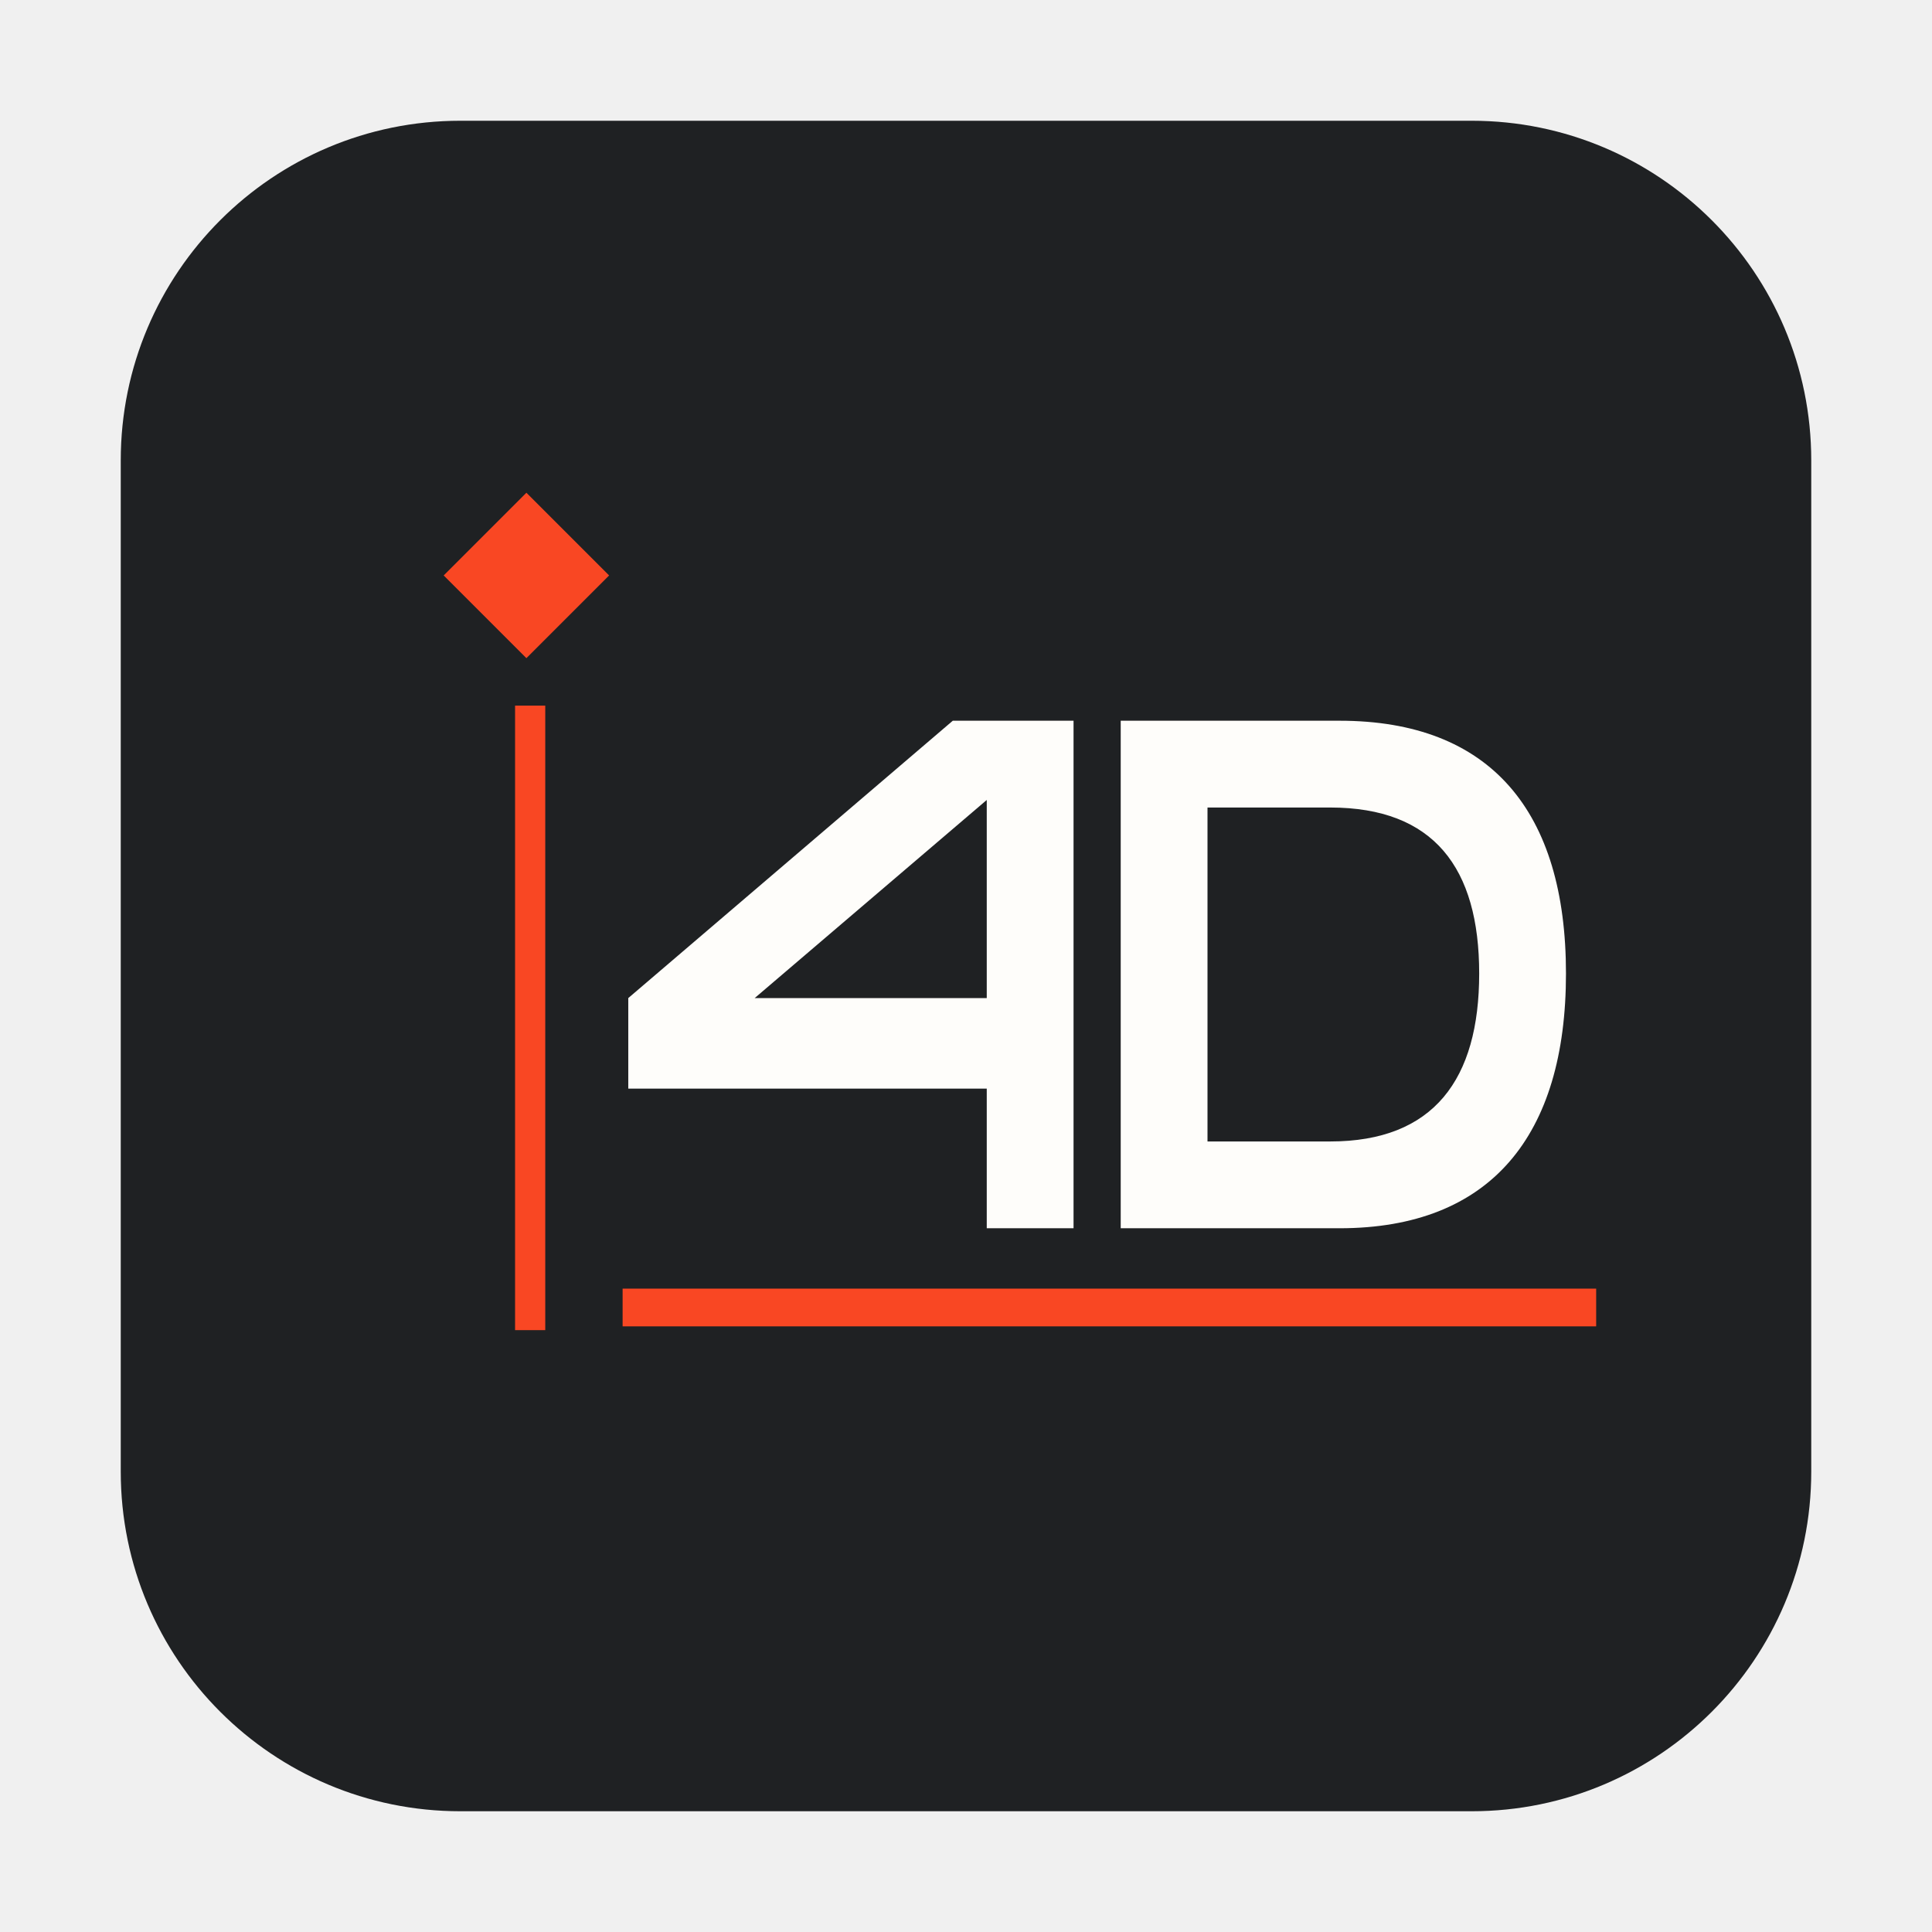
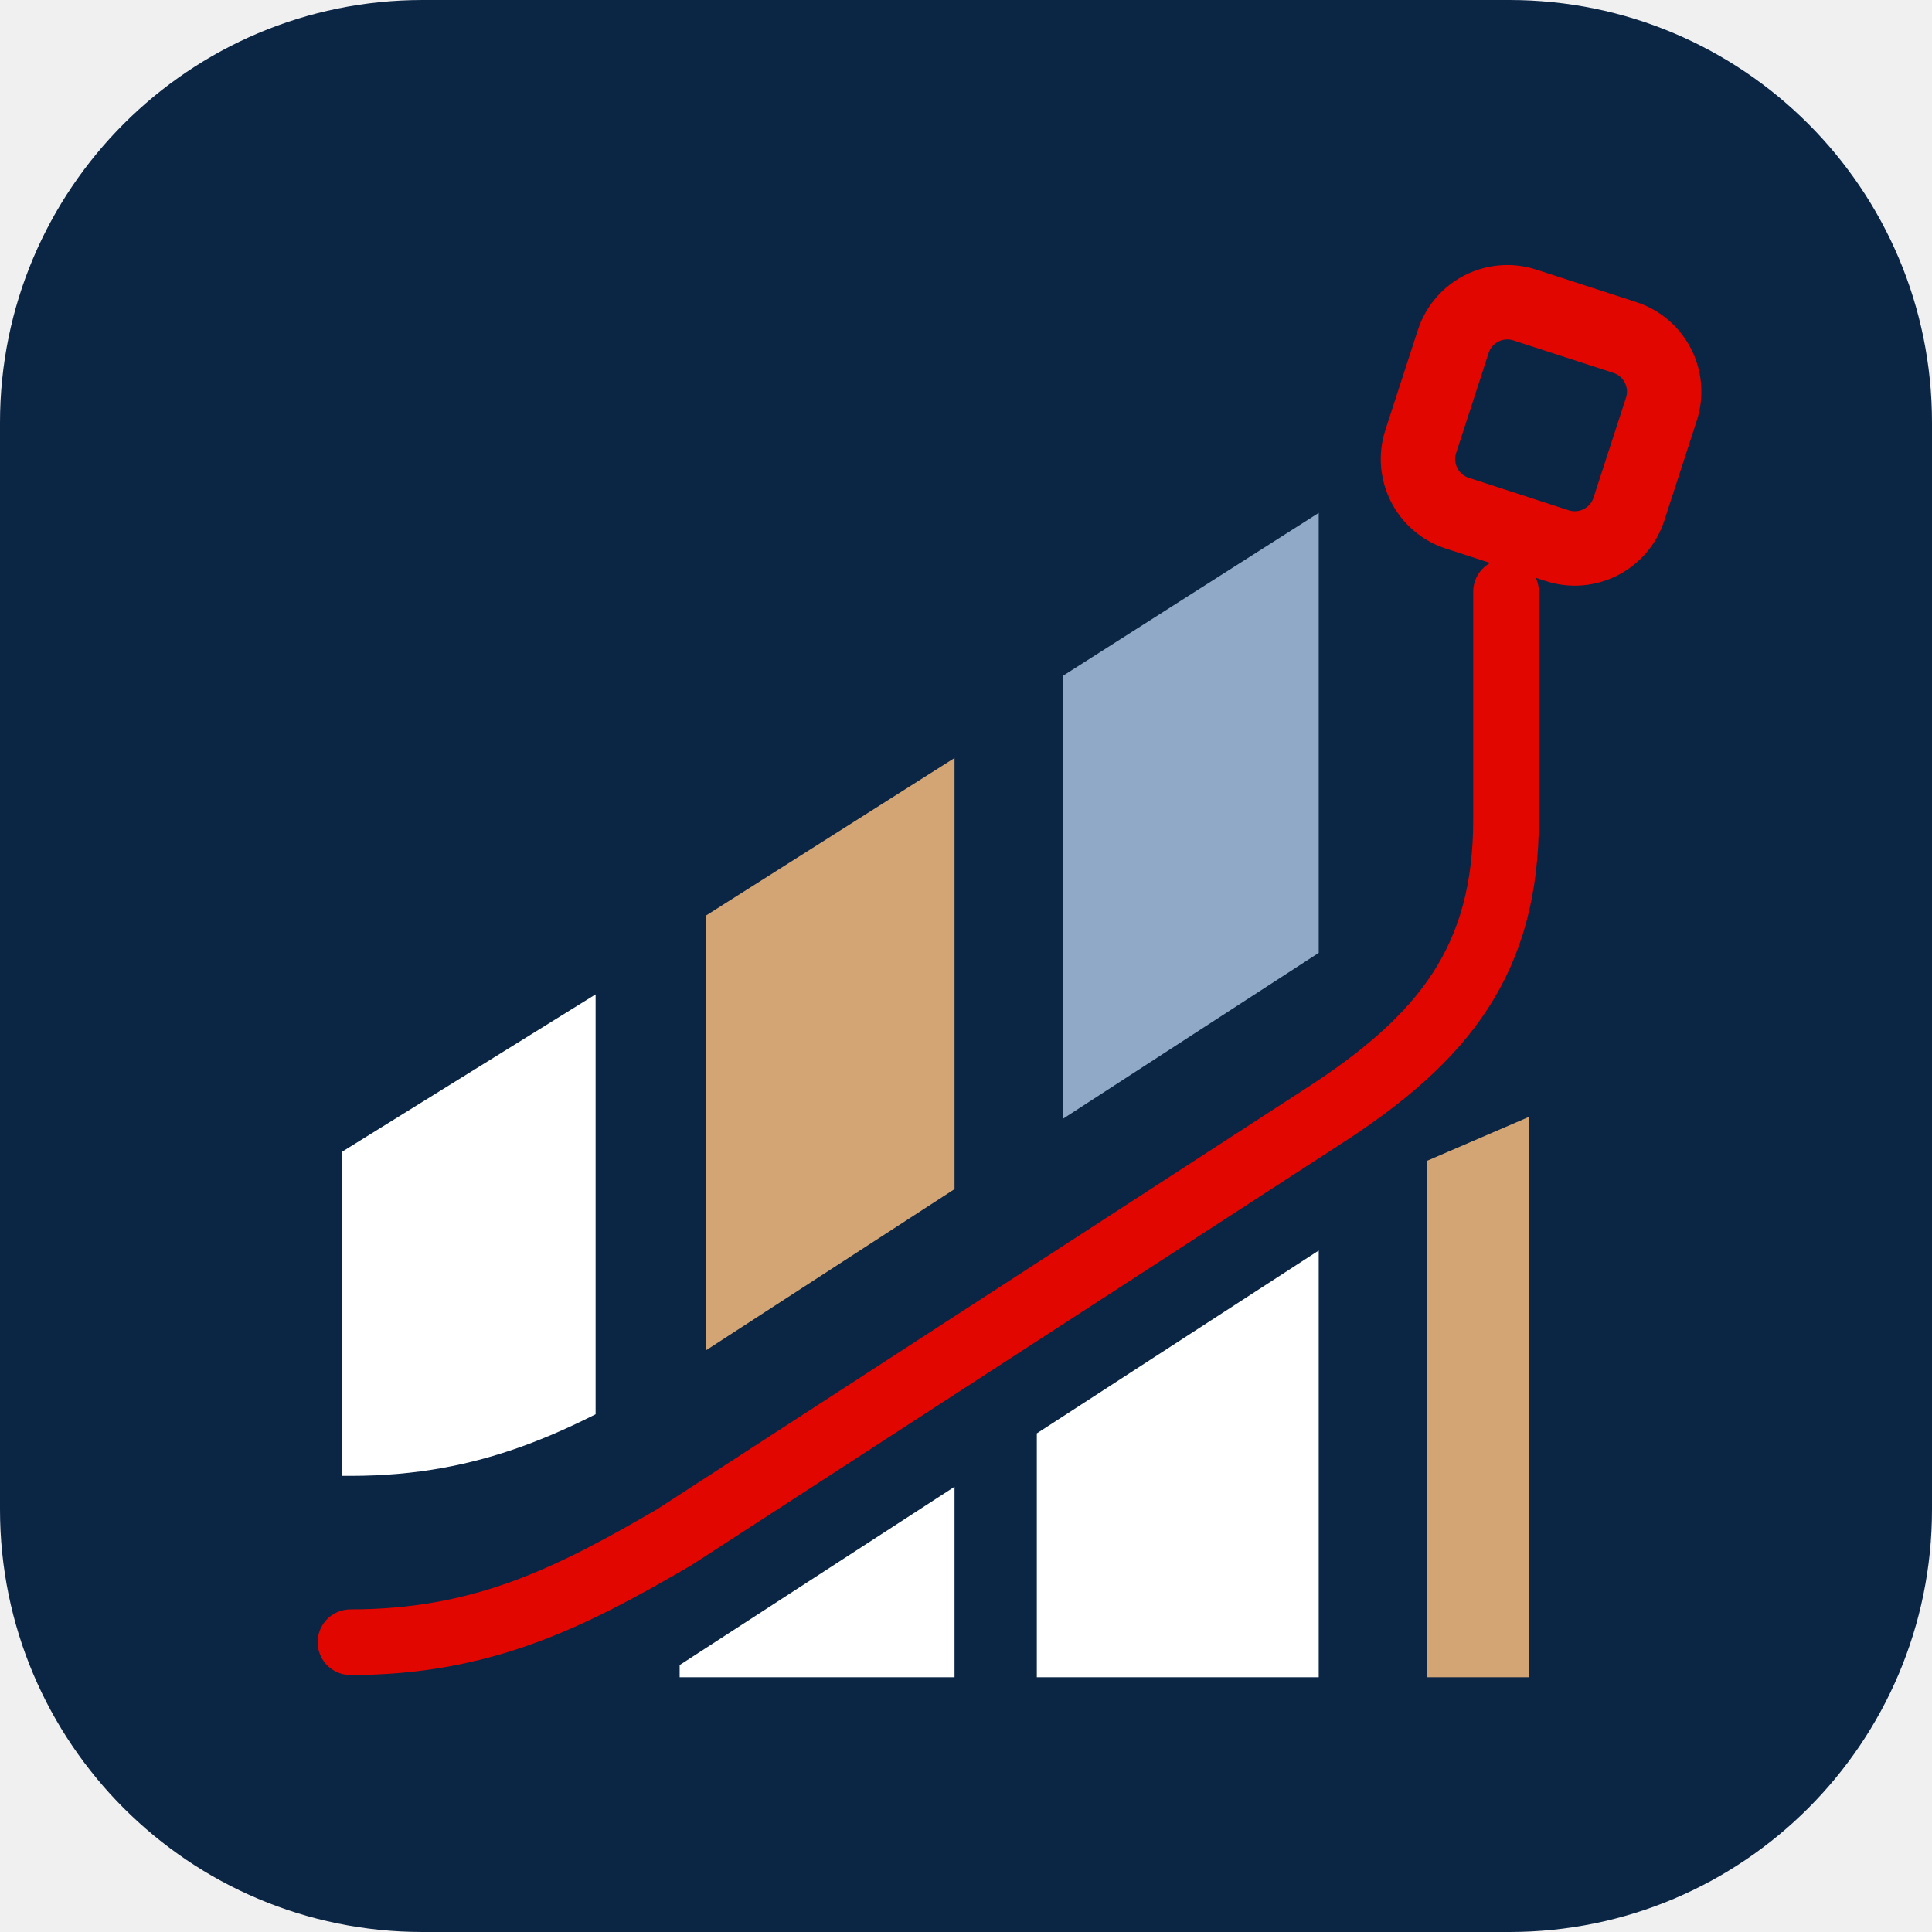
- <svg xmlns="http://www.w3.org/2000/svg" viewBox="0 0 1024 1024">
-   <rect x="64" y="64" width="896" height="896" rx="180" fill="#1F2123" />
-   <rect x="248" y="274" width="62" height="62" transform="rotate(45 279 305)" fill="#F94723" />
-   <rect x="273" y="374" width="16" height="331" fill="#F94723" />
-   <rect x="330" y="683" width="516" height="20" fill="#F94723" />
-   <path fill="#FEFDFA" fill-rule="evenodd" d="M505 382 H569 V651 H523 V577 H333 V529 Z M400 529 L523 424 V529 Z" />
-   <path fill="#FEFDFA" fill-rule="evenodd" d="M594 382 H710 C790 382 830 430 830 516 C830 602 790 651 710 651 H594 Z M640 428 H705 C760 428 784 460 784 516 C784 572 760 605 705 605 H640 Z" />
+ <svg xmlns="http://www.w3.org/2000/svg" viewBox="0 0 128 128" width="512" height="512">
+   <rect x="0" y="0" width="128" height="128" rx="28" fill="#0B2545" />
+   <g transform="translate(18 16) scale(0.58)">
+     <defs>
+       <clipPath id="sm5u">
+         <path transform="translate(0 -19)" d="M0,0 L165,0 L165,170 L141,170 L141,66 C141,82 134,91 120,100 L46,148 C34,155 24,160 9,160 L0,160 Z" />
+       </clipPath>
+       <clipPath id="sm5l">
+         <path transform="translate(0 15)" d="M0,170 L165,170 L165,0 L141,0 L141,66 C141,82 134,91 120,100 L46,148 C34,155 24,160 9,160 L0,160 Z" />
+       </clipPath>
+     </defs>
+     <path d="M8,104 L37,86 L37,164 L8,164 Z" fill="#FFFFFF" clip-path="url(#sm5u)" />
+     <path d="M49.6,77 L78,59 L78,164 L49.6,164 Z" fill="#D4A574" clip-path="url(#sm5u)" />
+     <path d="M90.4,49.6 L119.6,31 L119.6,164 L90.4,164 Z" fill="#8FA9C6" clip-path="url(#sm5u)" />
+     <path d="M46.6,60 L78,40 L78,164 L46.6,164 Z" fill="#FFFFFF" clip-path="url(#sm5l)" />
+     <path d="M87.4,60 L119.6,40 L119.6,164 L87.4,164 Z" fill="#FFFFFF" clip-path="url(#sm5l)" />
+     <path d="M132,105 L143.6,100 L143.6,164 L132,164 Z" fill="#D4A574" />
+     <path d="M9,160 C24,160 34,155 46,148 L120,100 C134,91 141,82 141,66 L141,40" fill="none" stroke="#E10600" stroke-width="7.5" stroke-linecap="round" stroke-linejoin="round" />
+     <g transform="translate(145 21) rotate(18)">
+       <rect x="-12.5" y="-12.5" width="25" height="25" rx="6.5" fill="#0B2545" stroke="#E10600" stroke-width="8.5" />
+     </g>
+   </g>
</svg>
